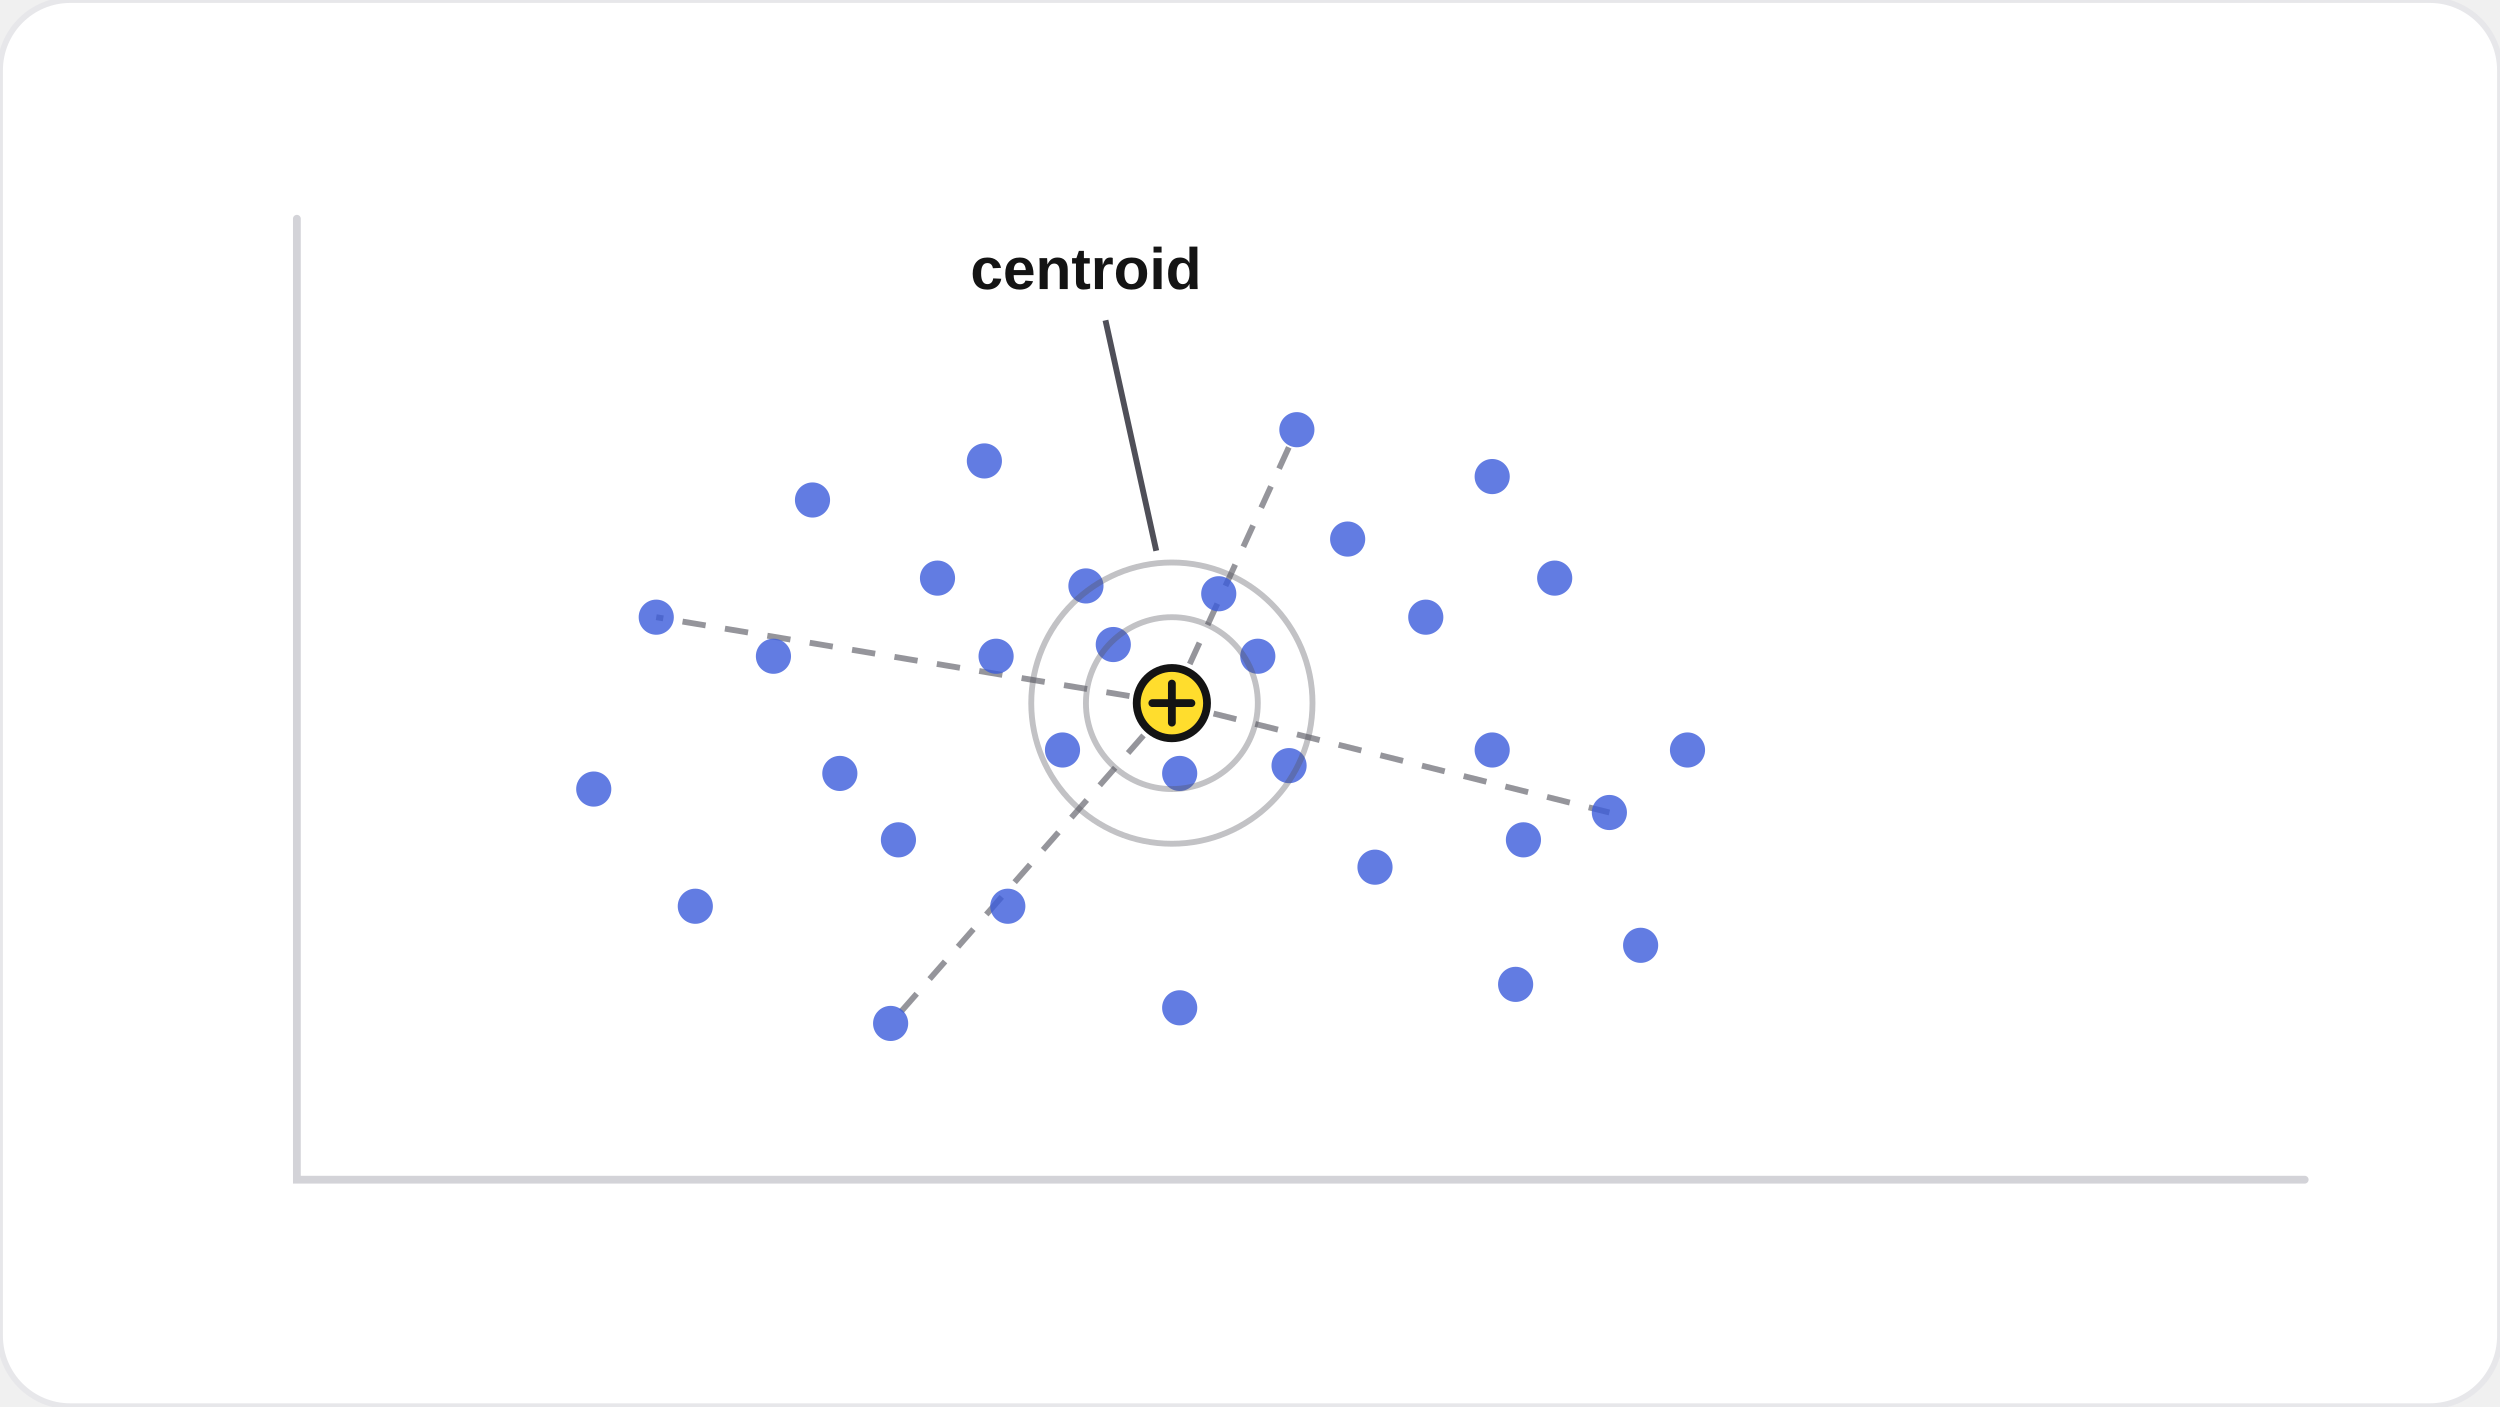
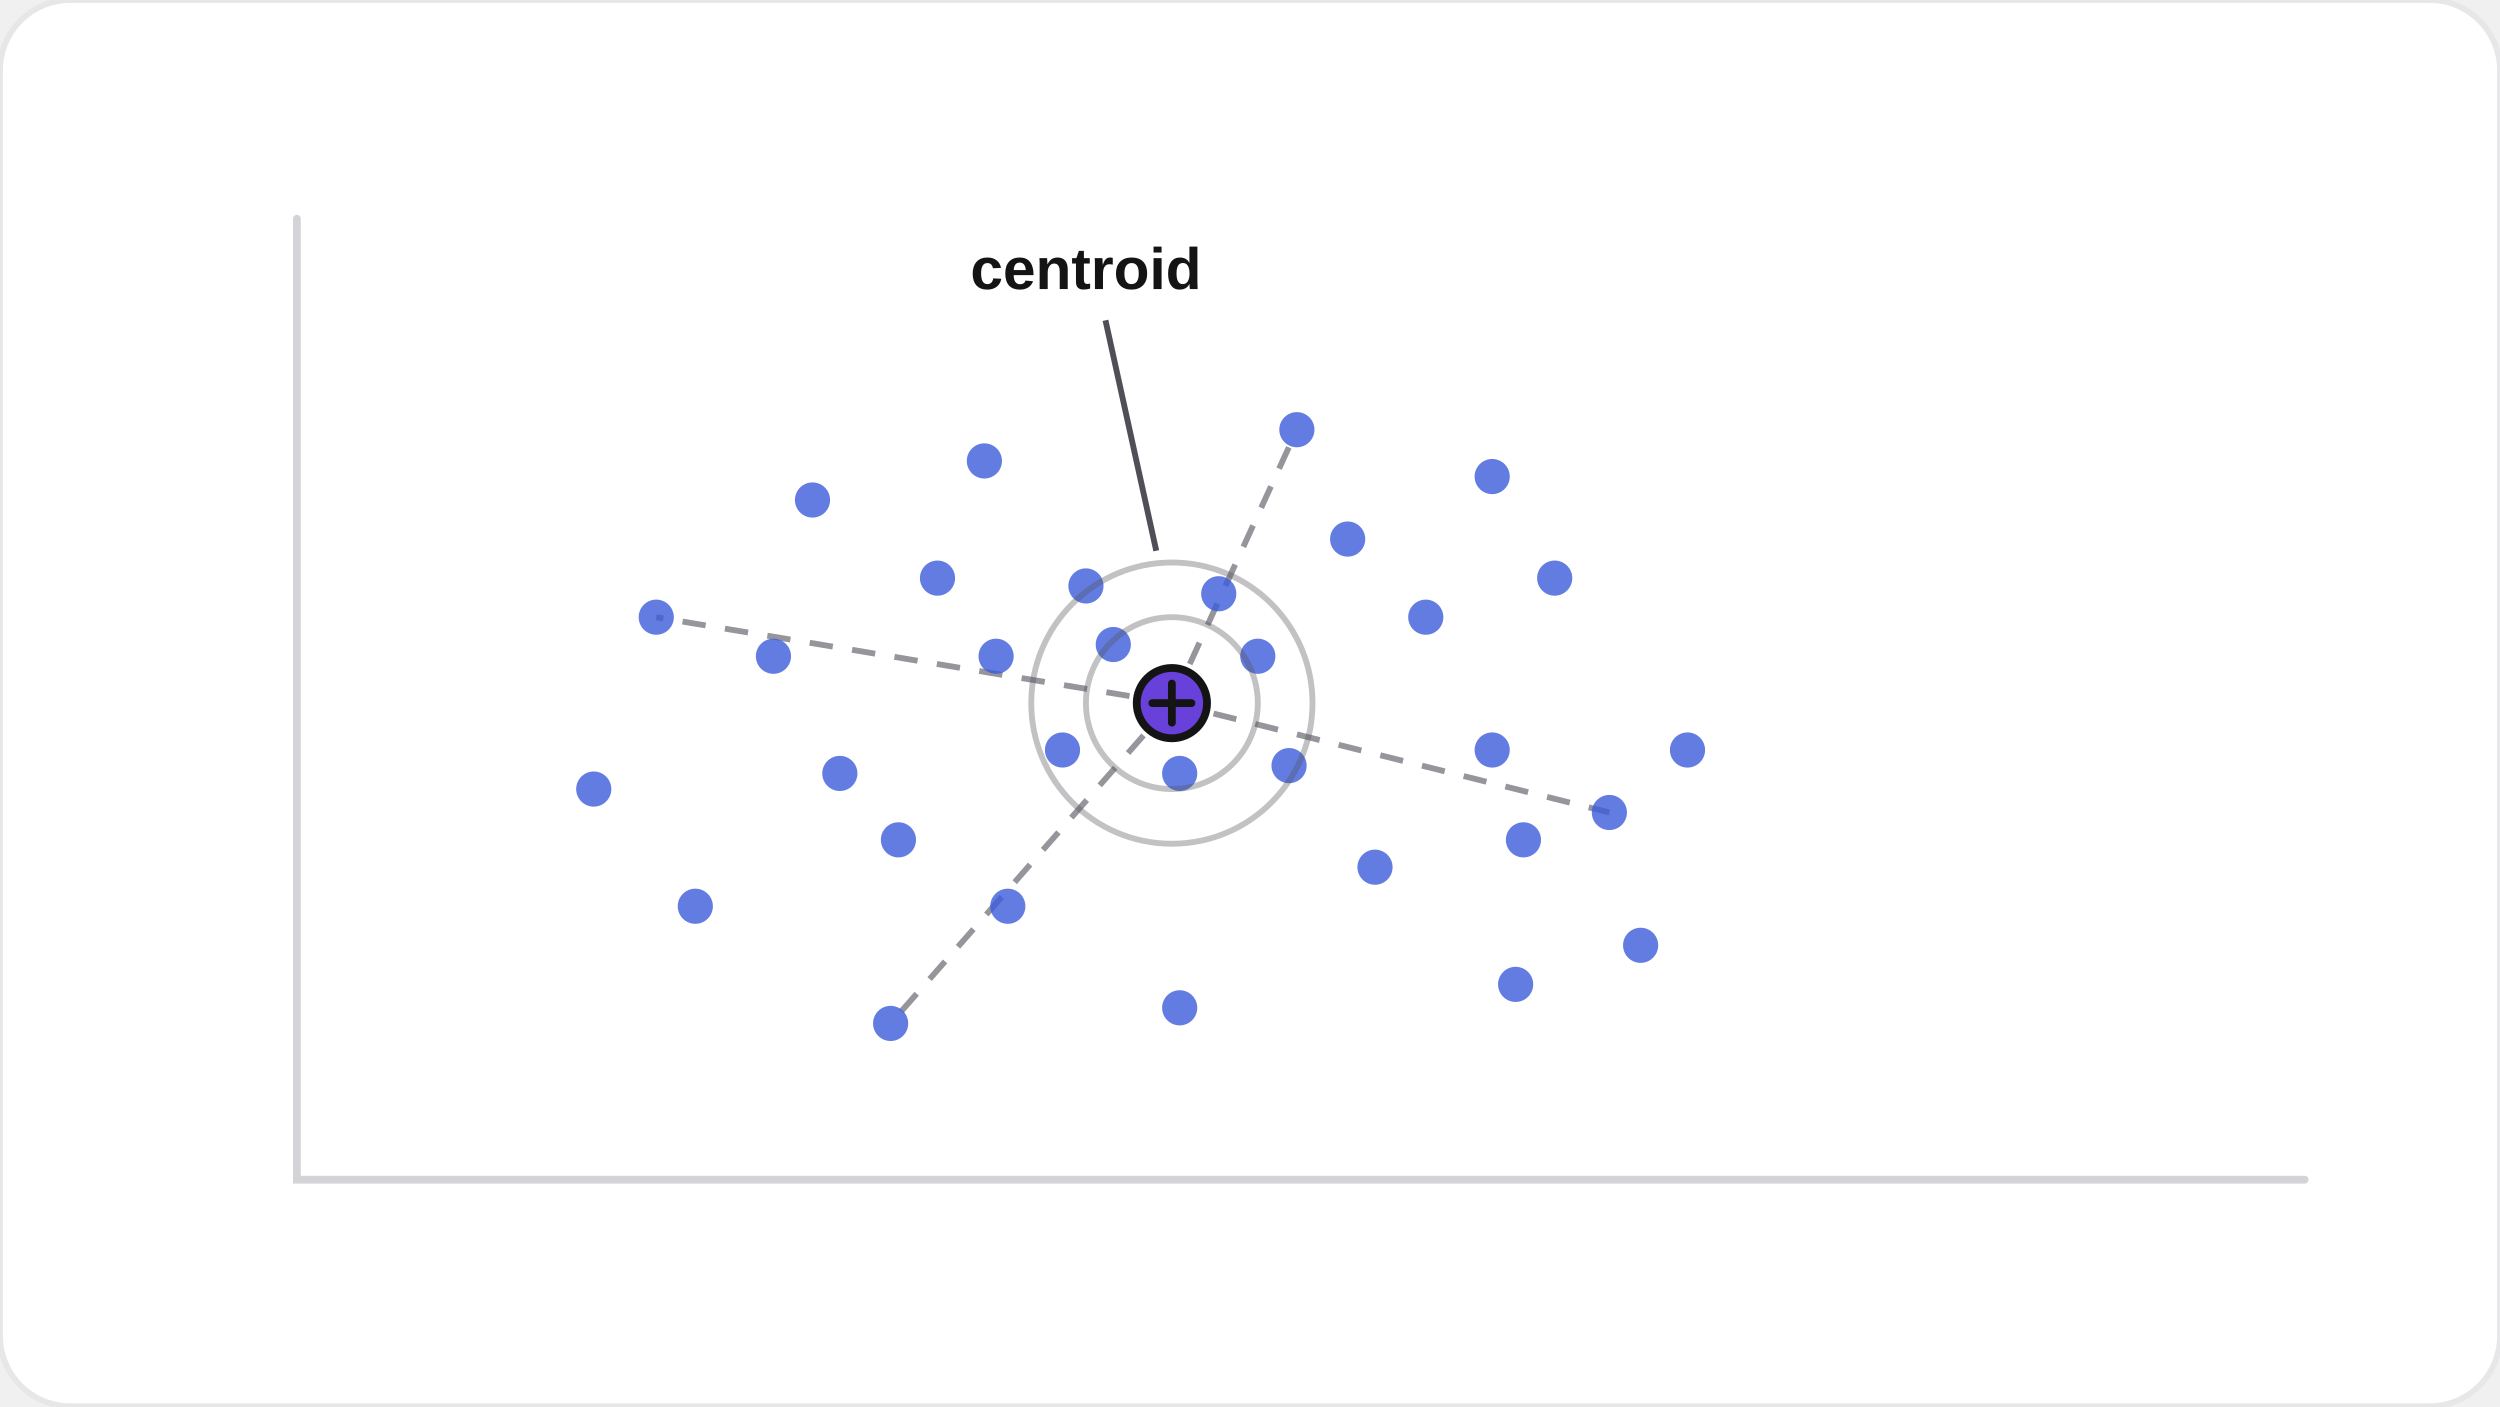
<svg xmlns="http://www.w3.org/2000/svg" viewBox="0 0 640 360" font-family="Onest, 'Segoe UI', system-ui, Arial, sans-serif">
  <rect width="640" height="360" rx="18" fill="#ffffff" stroke="#e7e7ea" stroke-width="1.5" />
  <path d="M76 56V302H590" fill="none" stroke="#d3d3d8" stroke-width="2" stroke-linecap="round" />
  <path d="M300 180L168 158M300 180L412 208M300 180L228 262M300 180L332 110" fill="none" stroke="#4f4f58" stroke-width="1.5" stroke-dasharray="6 5" opacity="0.6" />
  <g fill="#3b5bdb" fill-opacity="0.8">
    <circle cx="285" cy="165" r="4.5" />
    <circle cx="322" cy="168" r="4.5" />
    <circle cx="302" cy="198" r="4.5" />
    <circle cx="272" cy="192" r="4.5" />
    <circle cx="330" cy="196" r="4.5" />
    <circle cx="255" cy="168" r="4.5" />
    <circle cx="312" cy="152" r="4.5" />
    <circle cx="278" cy="150" r="4.5" />
    <circle cx="240" cy="148" r="4.5" />
    <circle cx="365" cy="158" r="4.5" />
    <circle cx="382" cy="192" r="4.5" />
    <circle cx="215" cy="198" r="4.5" />
    <circle cx="352" cy="222" r="4.5" />
    <circle cx="258" cy="232" r="4.5" />
    <circle cx="345" cy="138" r="4.5" />
    <circle cx="198" cy="168" r="4.5" />
    <circle cx="390" cy="215" r="4.5" />
    <circle cx="230" cy="215" r="4.5" />
    <circle cx="168" cy="158" r="4.5" />
    <circle cx="398" cy="148" r="4.5" />
    <circle cx="412" cy="208" r="4.5" />
    <circle cx="388" cy="252" r="4.5" />
    <circle cx="228" cy="262" r="4.5" />
    <circle cx="178" cy="232" r="4.5" />
    <circle cx="302" cy="258" r="4.5" />
    <circle cx="432" cy="192" r="4.5" />
    <circle cx="152" cy="202" r="4.5" />
    <circle cx="252" cy="118" r="4.5" />
    <circle cx="332" cy="110" r="4.5" />
    <circle cx="382" cy="122" r="4.5" />
    <circle cx="420" cy="242" r="4.5" />
    <circle cx="208" cy="128" r="4.5" />
  </g>
  <circle cx="300" cy="180" r="22" fill="none" stroke="#4f4f58" stroke-width="1.5" opacity="0.35" />
  <circle cx="300" cy="180" r="36" fill="none" stroke="#4f4f58" stroke-width="1.5" opacity="0.35" />
-   <circle cx="300" cy="180" r="9" fill="#ffdd2d" stroke="#141414" stroke-width="2" />
+   <circle cx="300" cy="180" r="9" fill="#6741d9" stroke="#141414" stroke-width="2" />
  <path d="M295 180H305M300 175V185" stroke="#141414" stroke-width="2" stroke-linecap="round" />
  <path d="M283 82L296 141" fill="none" stroke="#4f4f58" stroke-width="1.5" />
  <text x="278" y="74" text-anchor="middle" font-size="15" font-weight="600" fill="#141414">centroid</text>
</svg>
